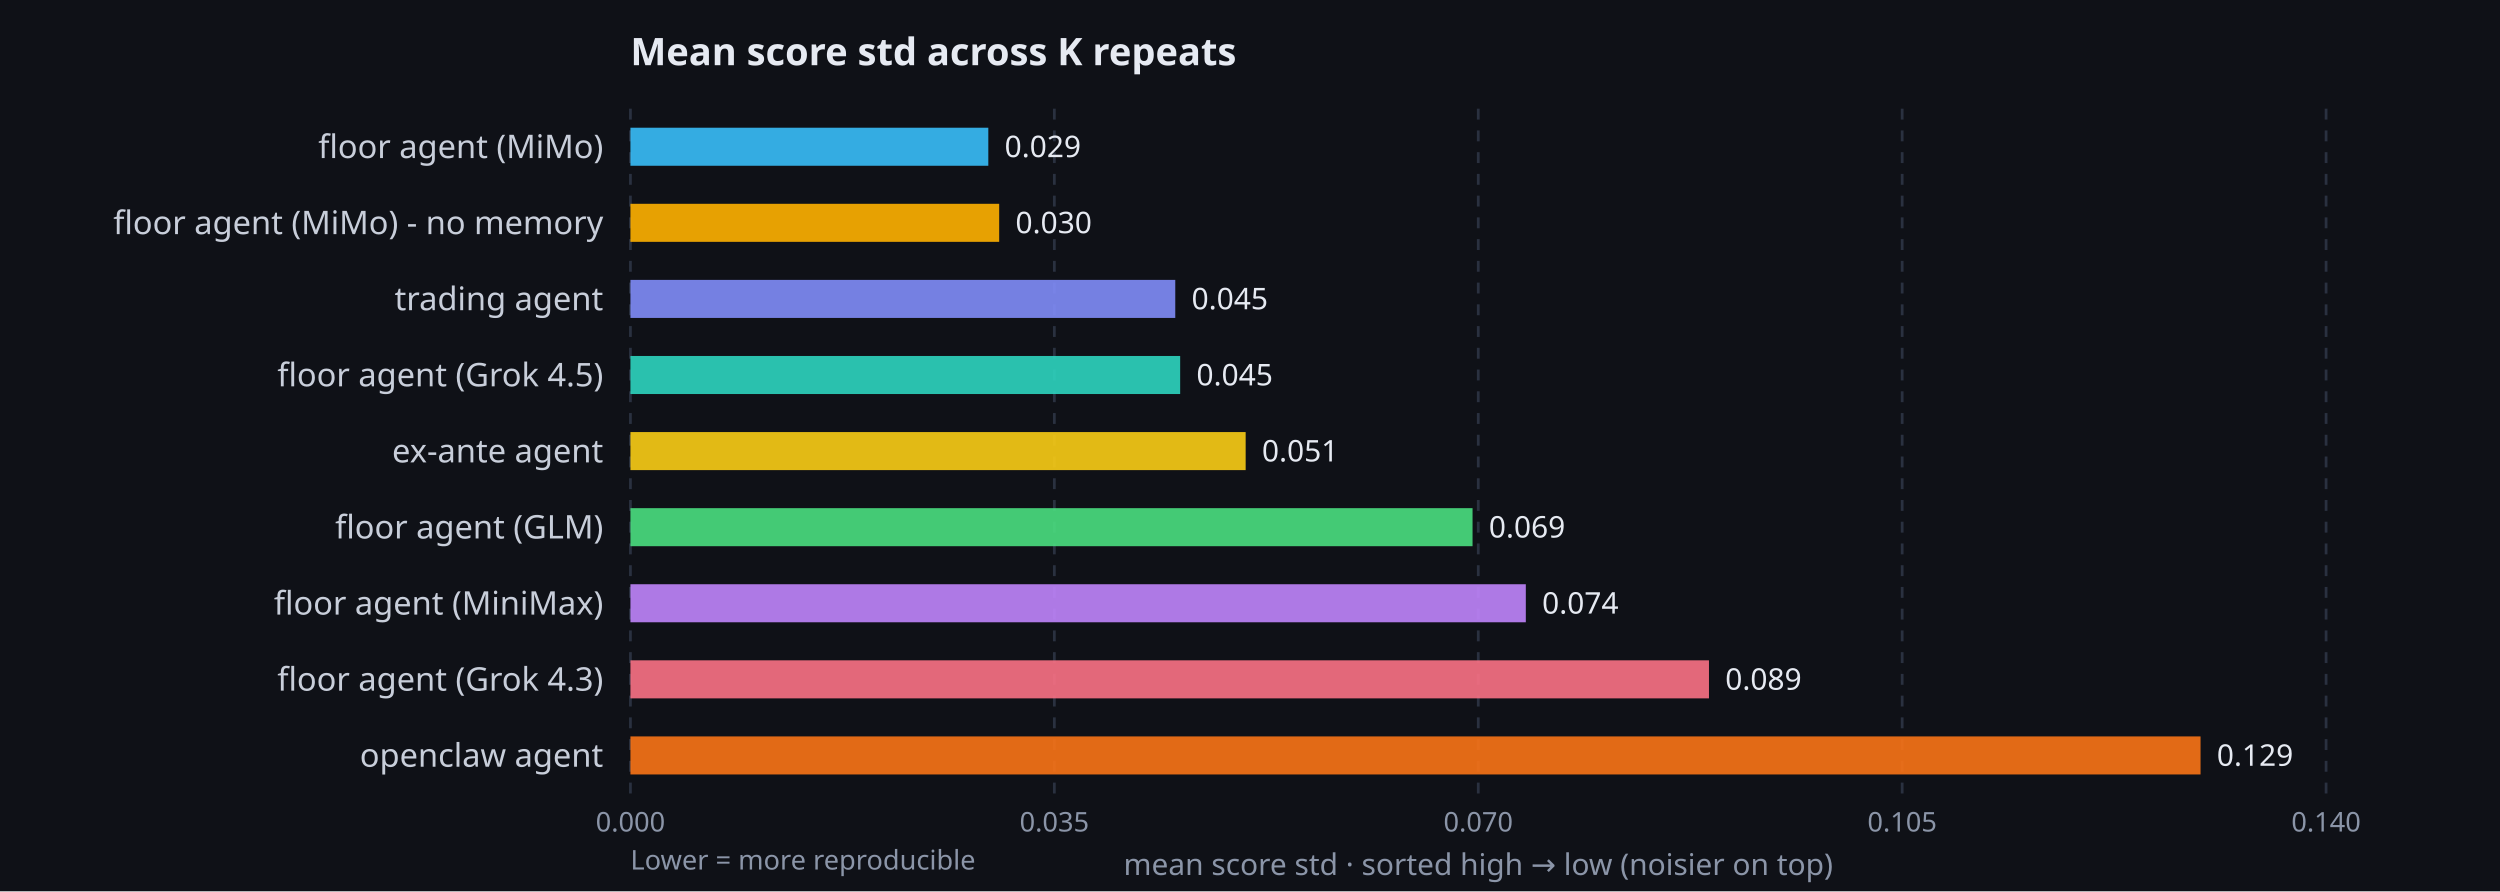
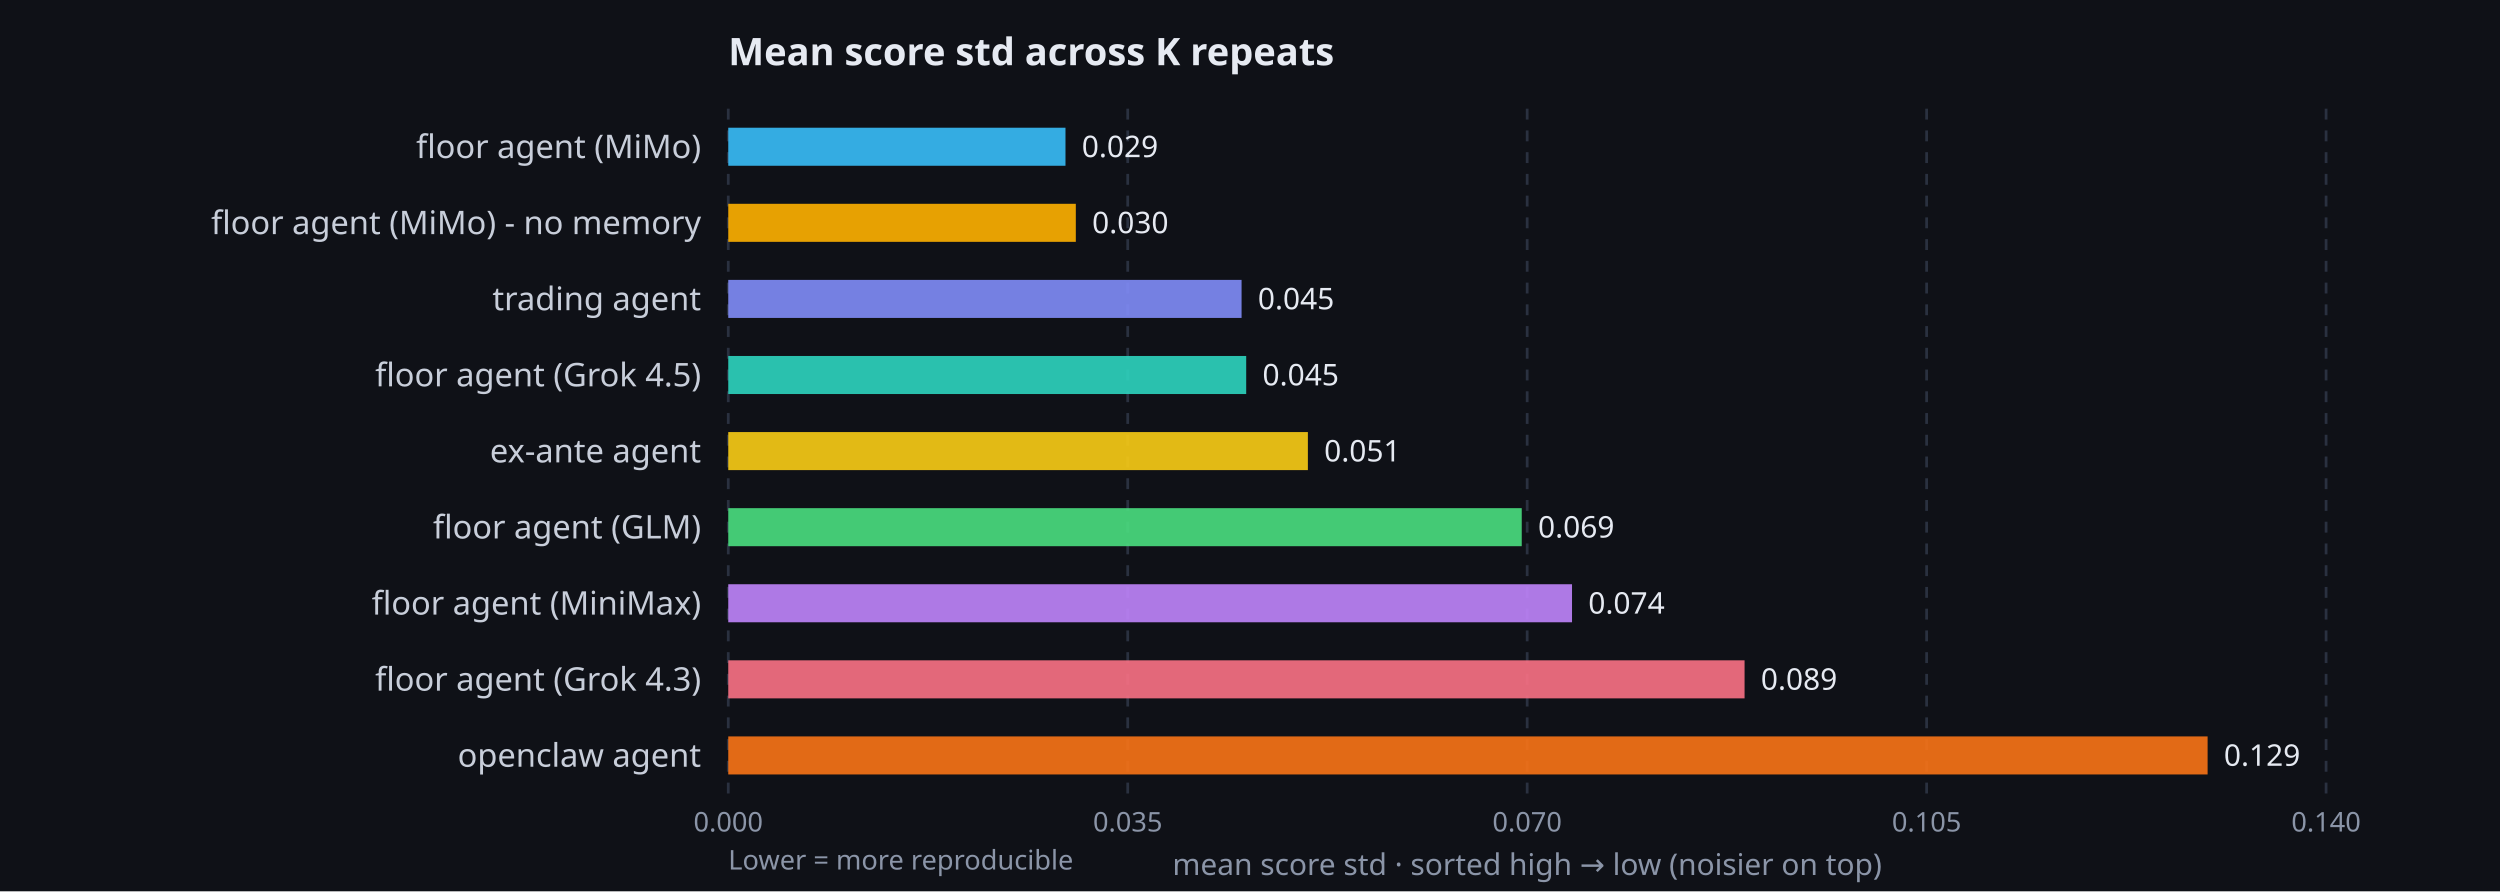
<svg xmlns="http://www.w3.org/2000/svg" viewBox="0 0 920 328" role="img" aria-label="Mean score std across K repeats">
  <rect width="920" height="328" fill="#0f1117" />
-   <text x="232" y="24" fill="#e6eaf2" font-size="14" font-family="ui-sans-serif,system-ui,sans-serif" font-weight="600">Mean score std across K repeats</text>
-   <line x1="232.0" y1="40" x2="232.0" y2="292" stroke="#2a3140" stroke-dasharray="4 4" />
-   <text x="232.0" y="306" fill="#8b95a8" font-size="10" text-anchor="middle" font-family="ui-sans-serif,system-ui,sans-serif">0.000</text>
-   <line x1="388.0" y1="40" x2="388.0" y2="292" stroke="#2a3140" stroke-dasharray="4 4" />
-   <text x="388.0" y="306" fill="#8b95a8" font-size="10" text-anchor="middle" font-family="ui-sans-serif,system-ui,sans-serif">0.035</text>
-   <line x1="544.0" y1="40" x2="544.0" y2="292" stroke="#2a3140" stroke-dasharray="4 4" />
-   <text x="544.0" y="306" fill="#8b95a8" font-size="10" text-anchor="middle" font-family="ui-sans-serif,system-ui,sans-serif">0.070</text>
-   <line x1="700.0" y1="40" x2="700.0" y2="292" stroke="#2a3140" stroke-dasharray="4 4" />
-   <text x="700.0" y="306" fill="#8b95a8" font-size="10" text-anchor="middle" font-family="ui-sans-serif,system-ui,sans-serif">0.105</text>
+   <text x="268" y="24" fill="#e6eaf2" font-size="14" font-family="ui-sans-serif,system-ui,sans-serif" font-weight="600">Mean score std across K repeats</text>
+   <line x1="268.0" y1="40" x2="268.0" y2="292" stroke="#2a3140" stroke-dasharray="4 4" />
+   <text x="268.0" y="306" fill="#8b95a8" font-size="10" text-anchor="middle" font-family="ui-sans-serif,system-ui,sans-serif">0.000</text>
+   <line x1="415.0" y1="40" x2="415.0" y2="292" stroke="#2a3140" stroke-dasharray="4 4" />
+   <text x="415.0" y="306" fill="#8b95a8" font-size="10" text-anchor="middle" font-family="ui-sans-serif,system-ui,sans-serif">0.035</text>
+   <line x1="562.0" y1="40" x2="562.0" y2="292" stroke="#2a3140" stroke-dasharray="4 4" />
+   <text x="562.0" y="306" fill="#8b95a8" font-size="10" text-anchor="middle" font-family="ui-sans-serif,system-ui,sans-serif">0.070</text>
+   <line x1="709.0" y1="40" x2="709.0" y2="292" stroke="#2a3140" stroke-dasharray="4 4" />
+   <text x="709.0" y="306" fill="#8b95a8" font-size="10" text-anchor="middle" font-family="ui-sans-serif,system-ui,sans-serif">0.105</text>
  <line x1="856.0" y1="40" x2="856.0" y2="292" stroke="#2a3140" stroke-dasharray="4 4" />
  <text x="856.0" y="306" fill="#8b95a8" font-size="10" text-anchor="middle" font-family="ui-sans-serif,system-ui,sans-serif">0.140</text>
-   <rect x="232.0" y="47.0" width="131.7" height="14" fill="#38bdf8" opacity="0.9" />
-   <text x="222" y="54.0" fill="#c8ceda" font-size="12" text-anchor="end" dominant-baseline="middle" font-family="ui-sans-serif,system-ui,sans-serif">floor agent (MiMo)</text>
-   <text x="369.7" y="54.0" fill="#e6eaf2" font-size="11" dominant-baseline="middle" font-family="ui-sans-serif,system-ui,sans-serif">0.029</text>
-   <rect x="232.0" y="75.0" width="135.7" height="14" fill="#ffb000" opacity="0.9" />
-   <text x="222" y="82.0" fill="#c8ceda" font-size="12" text-anchor="end" dominant-baseline="middle" font-family="ui-sans-serif,system-ui,sans-serif">floor agent (MiMo) - no memory</text>
-   <text x="373.7" y="82.0" fill="#e6eaf2" font-size="11" dominant-baseline="middle" font-family="ui-sans-serif,system-ui,sans-serif">0.030</text>
-   <rect x="232.0" y="103.0" width="200.5" height="14" fill="#818cf8" opacity="0.9" />
-   <text x="222" y="110.0" fill="#c8ceda" font-size="12" text-anchor="end" dominant-baseline="middle" font-family="ui-sans-serif,system-ui,sans-serif">trading agent</text>
-   <text x="438.5" y="110.0" fill="#e6eaf2" font-size="11" dominant-baseline="middle" font-family="ui-sans-serif,system-ui,sans-serif">0.045</text>
-   <rect x="232.0" y="131.0" width="202.3" height="14" fill="#2dd4bf" opacity="0.9" />
-   <text x="222" y="138.0" fill="#c8ceda" font-size="12" text-anchor="end" dominant-baseline="middle" font-family="ui-sans-serif,system-ui,sans-serif">floor agent (Grok 4.5)</text>
-   <text x="440.3" y="138.0" fill="#e6eaf2" font-size="11" dominant-baseline="middle" font-family="ui-sans-serif,system-ui,sans-serif">0.045</text>
-   <rect x="232.0" y="159.0" width="226.4" height="14" fill="#facc15" opacity="0.9" />
-   <text x="222" y="166.0" fill="#c8ceda" font-size="12" text-anchor="end" dominant-baseline="middle" font-family="ui-sans-serif,system-ui,sans-serif">ex-ante agent</text>
-   <text x="464.4" y="166.0" fill="#e6eaf2" font-size="11" dominant-baseline="middle" font-family="ui-sans-serif,system-ui,sans-serif">0.051</text>
-   <rect x="232.0" y="187.0" width="309.9" height="14" fill="#4ade80" opacity="0.9" />
-   <text x="222" y="194.0" fill="#c8ceda" font-size="12" text-anchor="end" dominant-baseline="middle" font-family="ui-sans-serif,system-ui,sans-serif">floor agent (GLM)</text>
-   <text x="547.9" y="194.0" fill="#e6eaf2" font-size="11" dominant-baseline="middle" font-family="ui-sans-serif,system-ui,sans-serif">0.069</text>
-   <rect x="232.0" y="215.0" width="329.5" height="14" fill="#c084fc" opacity="0.9" />
-   <text x="222" y="222.0" fill="#c8ceda" font-size="12" text-anchor="end" dominant-baseline="middle" font-family="ui-sans-serif,system-ui,sans-serif">floor agent (MiniMax)</text>
-   <text x="567.5" y="222.0" fill="#e6eaf2" font-size="11" dominant-baseline="middle" font-family="ui-sans-serif,system-ui,sans-serif">0.074</text>
-   <rect x="232.0" y="243.0" width="396.9" height="14" fill="#fb7185" opacity="0.9" />
-   <text x="222" y="250.0" fill="#c8ceda" font-size="12" text-anchor="end" dominant-baseline="middle" font-family="ui-sans-serif,system-ui,sans-serif">floor agent (Grok 4.3)</text>
-   <text x="634.9" y="250.0" fill="#e6eaf2" font-size="11" dominant-baseline="middle" font-family="ui-sans-serif,system-ui,sans-serif">0.089</text>
-   <rect x="232.0" y="271.0" width="577.8" height="14" fill="#f97316" opacity="0.9" />
-   <text x="222" y="278.0" fill="#c8ceda" font-size="12" text-anchor="end" dominant-baseline="middle" font-family="ui-sans-serif,system-ui,sans-serif">openclaw agent</text>
-   <text x="815.8" y="278.0" fill="#e6eaf2" font-size="11" dominant-baseline="middle" font-family="ui-sans-serif,system-ui,sans-serif">0.129</text>
-   <text x="544" y="322" fill="#8b95a8" font-size="11" text-anchor="middle" font-family="ui-sans-serif,system-ui,sans-serif">mean score std · sorted high → low (noisier on top)</text>
-   <text x="232" y="320" fill="#8b95a8" font-size="10" font-family="ui-sans-serif,system-ui,sans-serif">Lower = more reproducible</text>
+   <rect x="268.0" y="47.0" width="124.1" height="14" fill="#38bdf8" opacity="0.9" />
+   <text x="258" y="54.0" fill="#c8ceda" font-size="12" text-anchor="end" dominant-baseline="middle" font-family="ui-sans-serif,system-ui,sans-serif">floor agent (MiMo)</text>
+   <text x="398.1" y="54.0" fill="#e6eaf2" font-size="11" dominant-baseline="middle" font-family="ui-sans-serif,system-ui,sans-serif">0.029</text>
+   <rect x="268.0" y="75.0" width="127.9" height="14" fill="#ffb000" opacity="0.9" />
+   <text x="258" y="82.0" fill="#c8ceda" font-size="12" text-anchor="end" dominant-baseline="middle" font-family="ui-sans-serif,system-ui,sans-serif">floor agent (MiMo) - no memory</text>
+   <text x="401.9" y="82.0" fill="#e6eaf2" font-size="11" dominant-baseline="middle" font-family="ui-sans-serif,system-ui,sans-serif">0.030</text>
+   <rect x="268.0" y="103.0" width="188.9" height="14" fill="#818cf8" opacity="0.9" />
+   <text x="258" y="110.0" fill="#c8ceda" font-size="12" text-anchor="end" dominant-baseline="middle" font-family="ui-sans-serif,system-ui,sans-serif">trading agent</text>
+   <text x="462.9" y="110.0" fill="#e6eaf2" font-size="11" dominant-baseline="middle" font-family="ui-sans-serif,system-ui,sans-serif">0.045</text>
+   <rect x="268.0" y="131.0" width="190.6" height="14" fill="#2dd4bf" opacity="0.9" />
+   <text x="258" y="138.0" fill="#c8ceda" font-size="12" text-anchor="end" dominant-baseline="middle" font-family="ui-sans-serif,system-ui,sans-serif">floor agent (Grok 4.5)</text>
+   <text x="464.6" y="138.0" fill="#e6eaf2" font-size="11" dominant-baseline="middle" font-family="ui-sans-serif,system-ui,sans-serif">0.045</text>
+   <rect x="268.0" y="159.0" width="213.3" height="14" fill="#facc15" opacity="0.9" />
+   <text x="258" y="166.0" fill="#c8ceda" font-size="12" text-anchor="end" dominant-baseline="middle" font-family="ui-sans-serif,system-ui,sans-serif">ex-ante agent</text>
+   <text x="487.3" y="166.0" fill="#e6eaf2" font-size="11" dominant-baseline="middle" font-family="ui-sans-serif,system-ui,sans-serif">0.051</text>
+   <rect x="268.0" y="187.0" width="292.0" height="14" fill="#4ade80" opacity="0.9" />
+   <text x="258" y="194.0" fill="#c8ceda" font-size="12" text-anchor="end" dominant-baseline="middle" font-family="ui-sans-serif,system-ui,sans-serif">floor agent (GLM)</text>
+   <text x="566.0" y="194.0" fill="#e6eaf2" font-size="11" dominant-baseline="middle" font-family="ui-sans-serif,system-ui,sans-serif">0.069</text>
+   <rect x="268.0" y="215.0" width="310.5" height="14" fill="#c084fc" opacity="0.9" />
+   <text x="258" y="222.0" fill="#c8ceda" font-size="12" text-anchor="end" dominant-baseline="middle" font-family="ui-sans-serif,system-ui,sans-serif">floor agent (MiniMax)</text>
+   <text x="584.5" y="222.0" fill="#e6eaf2" font-size="11" dominant-baseline="middle" font-family="ui-sans-serif,system-ui,sans-serif">0.074</text>
+   <rect x="268.0" y="243.0" width="374.0" height="14" fill="#fb7185" opacity="0.9" />
+   <text x="258" y="250.0" fill="#c8ceda" font-size="12" text-anchor="end" dominant-baseline="middle" font-family="ui-sans-serif,system-ui,sans-serif">floor agent (Grok 4.3)</text>
+   <text x="648.0" y="250.0" fill="#e6eaf2" font-size="11" dominant-baseline="middle" font-family="ui-sans-serif,system-ui,sans-serif">0.089</text>
+   <rect x="268.0" y="271.0" width="544.4" height="14" fill="#f97316" opacity="0.9" />
+   <text x="258" y="278.0" fill="#c8ceda" font-size="12" text-anchor="end" dominant-baseline="middle" font-family="ui-sans-serif,system-ui,sans-serif">openclaw agent</text>
+   <text x="818.4" y="278.0" fill="#e6eaf2" font-size="11" dominant-baseline="middle" font-family="ui-sans-serif,system-ui,sans-serif">0.129</text>
+   <text x="562" y="322" fill="#8b95a8" font-size="11" text-anchor="middle" font-family="ui-sans-serif,system-ui,sans-serif">mean score std · sorted high → low (noisier on top)</text>
+   <text x="268" y="320" fill="#8b95a8" font-size="10" font-family="ui-sans-serif,system-ui,sans-serif">Lower = more reproducible</text>
</svg>
